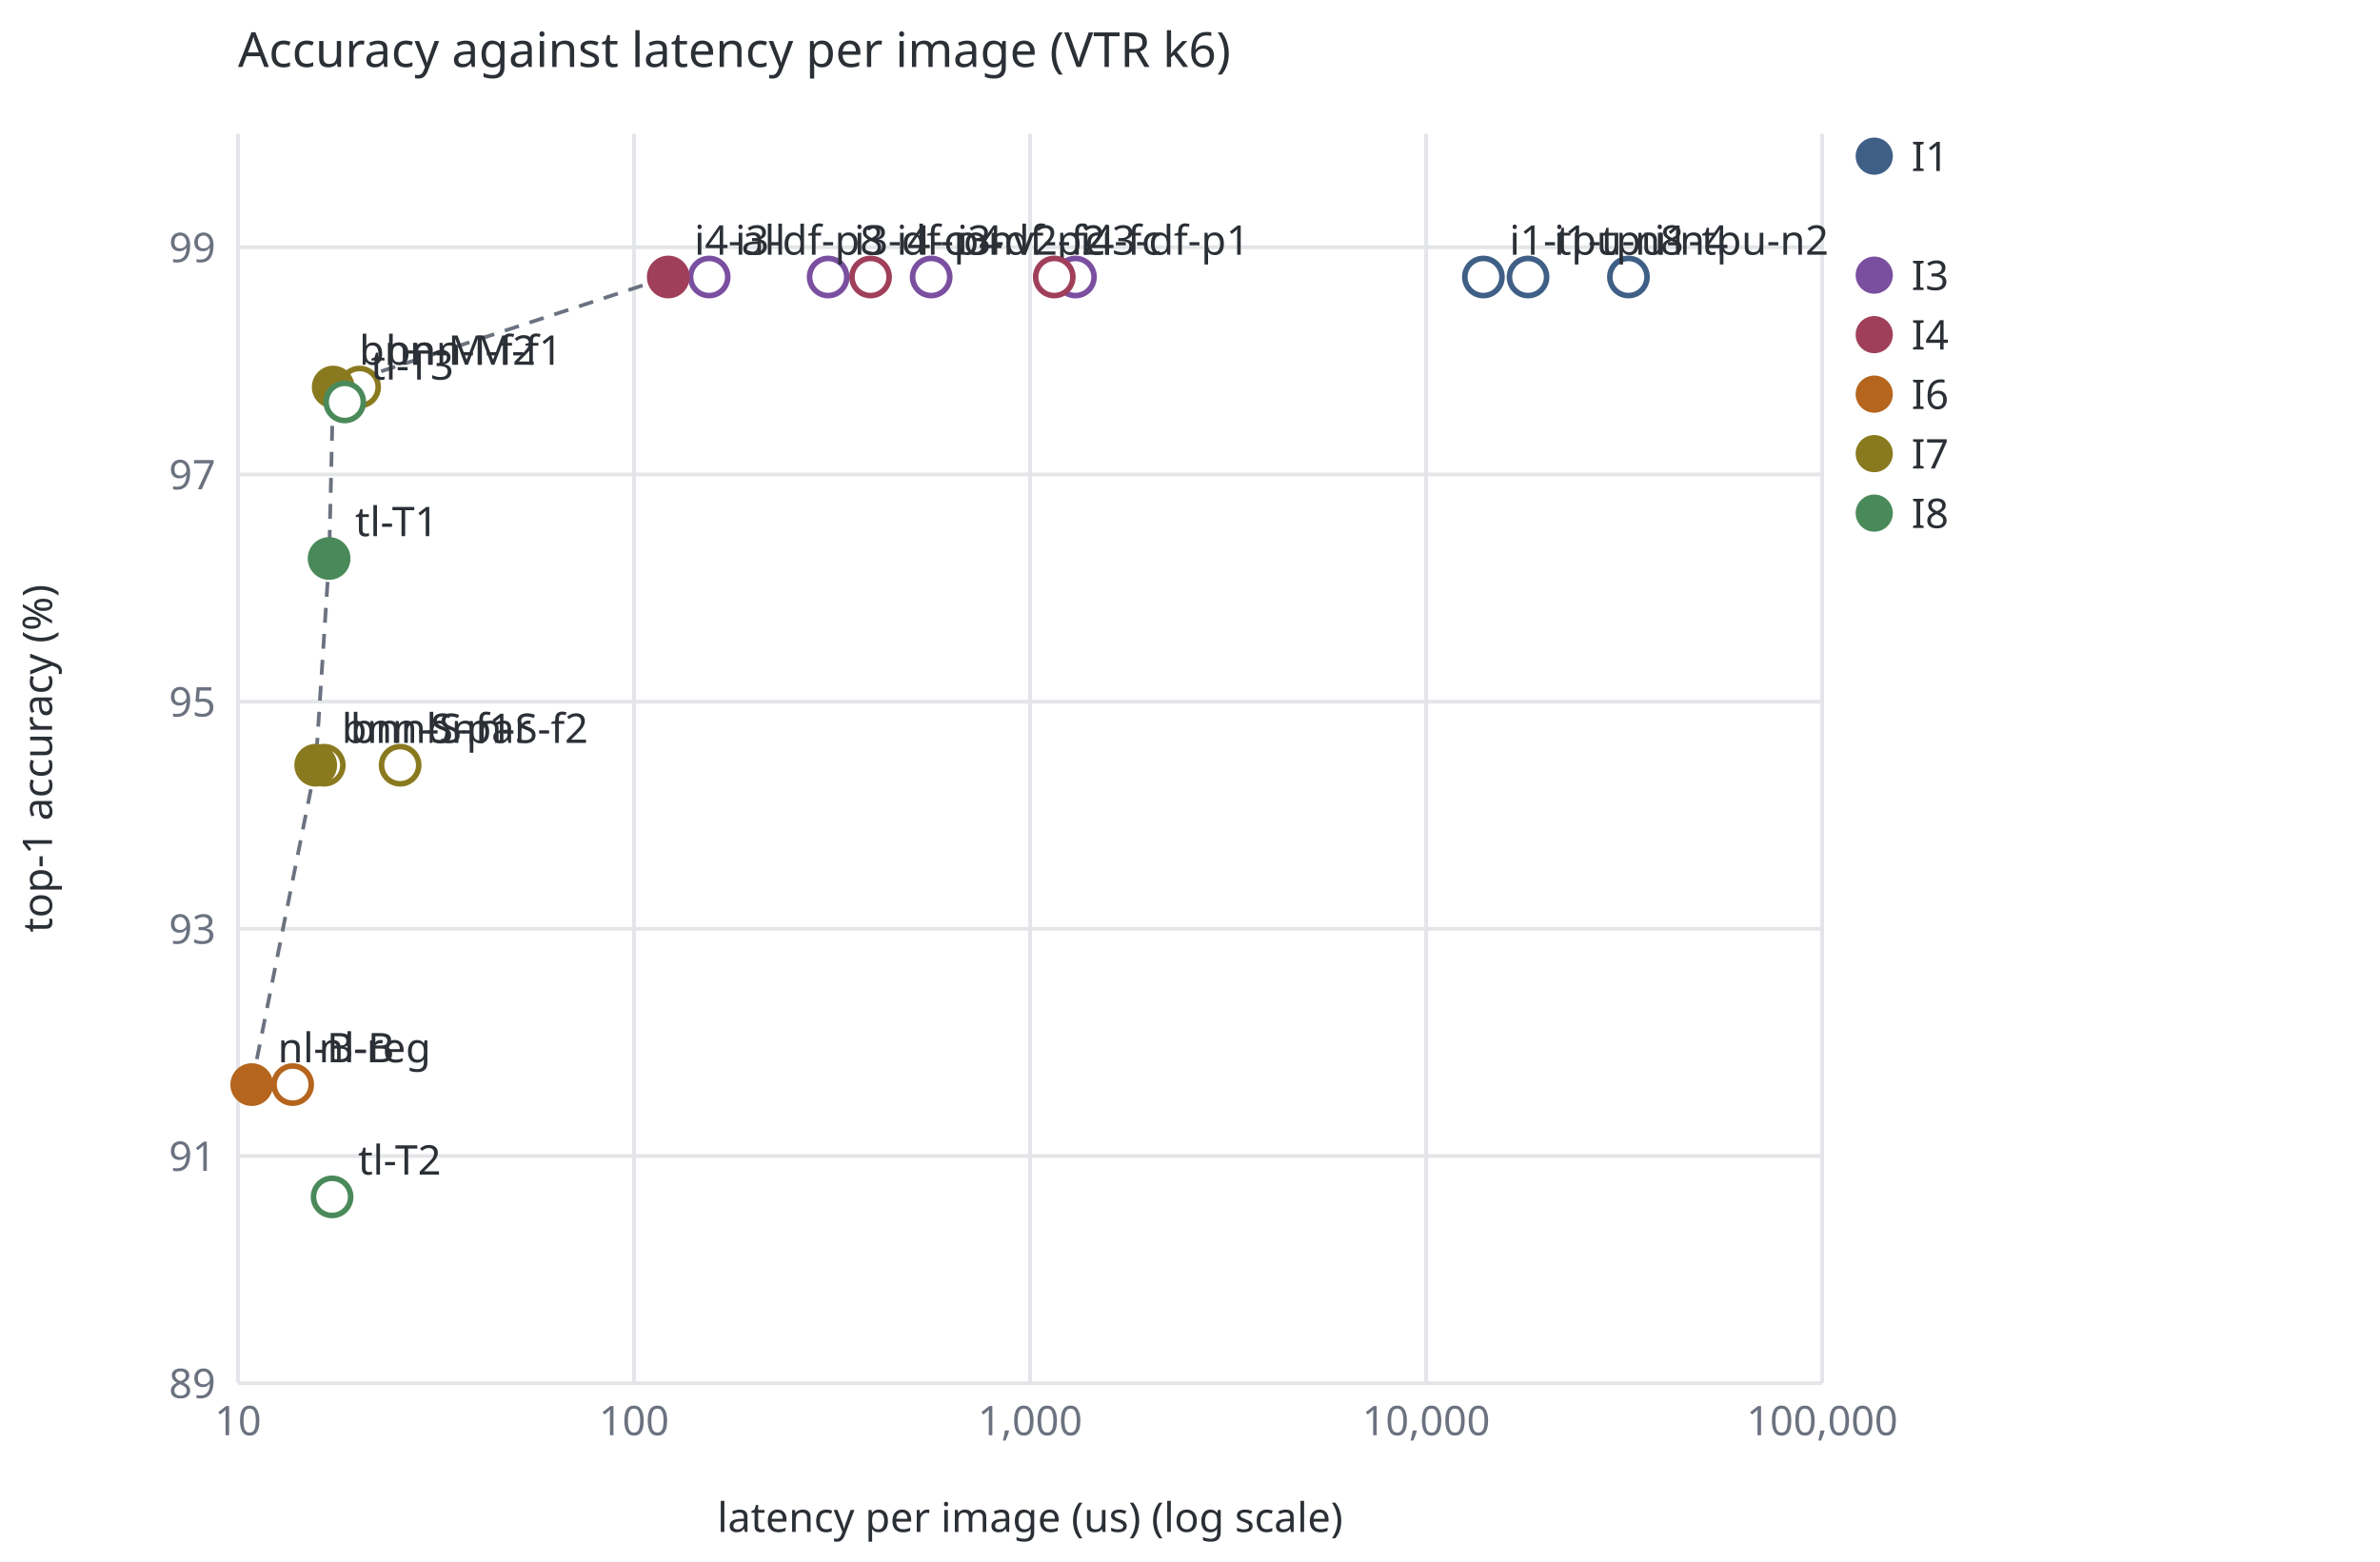
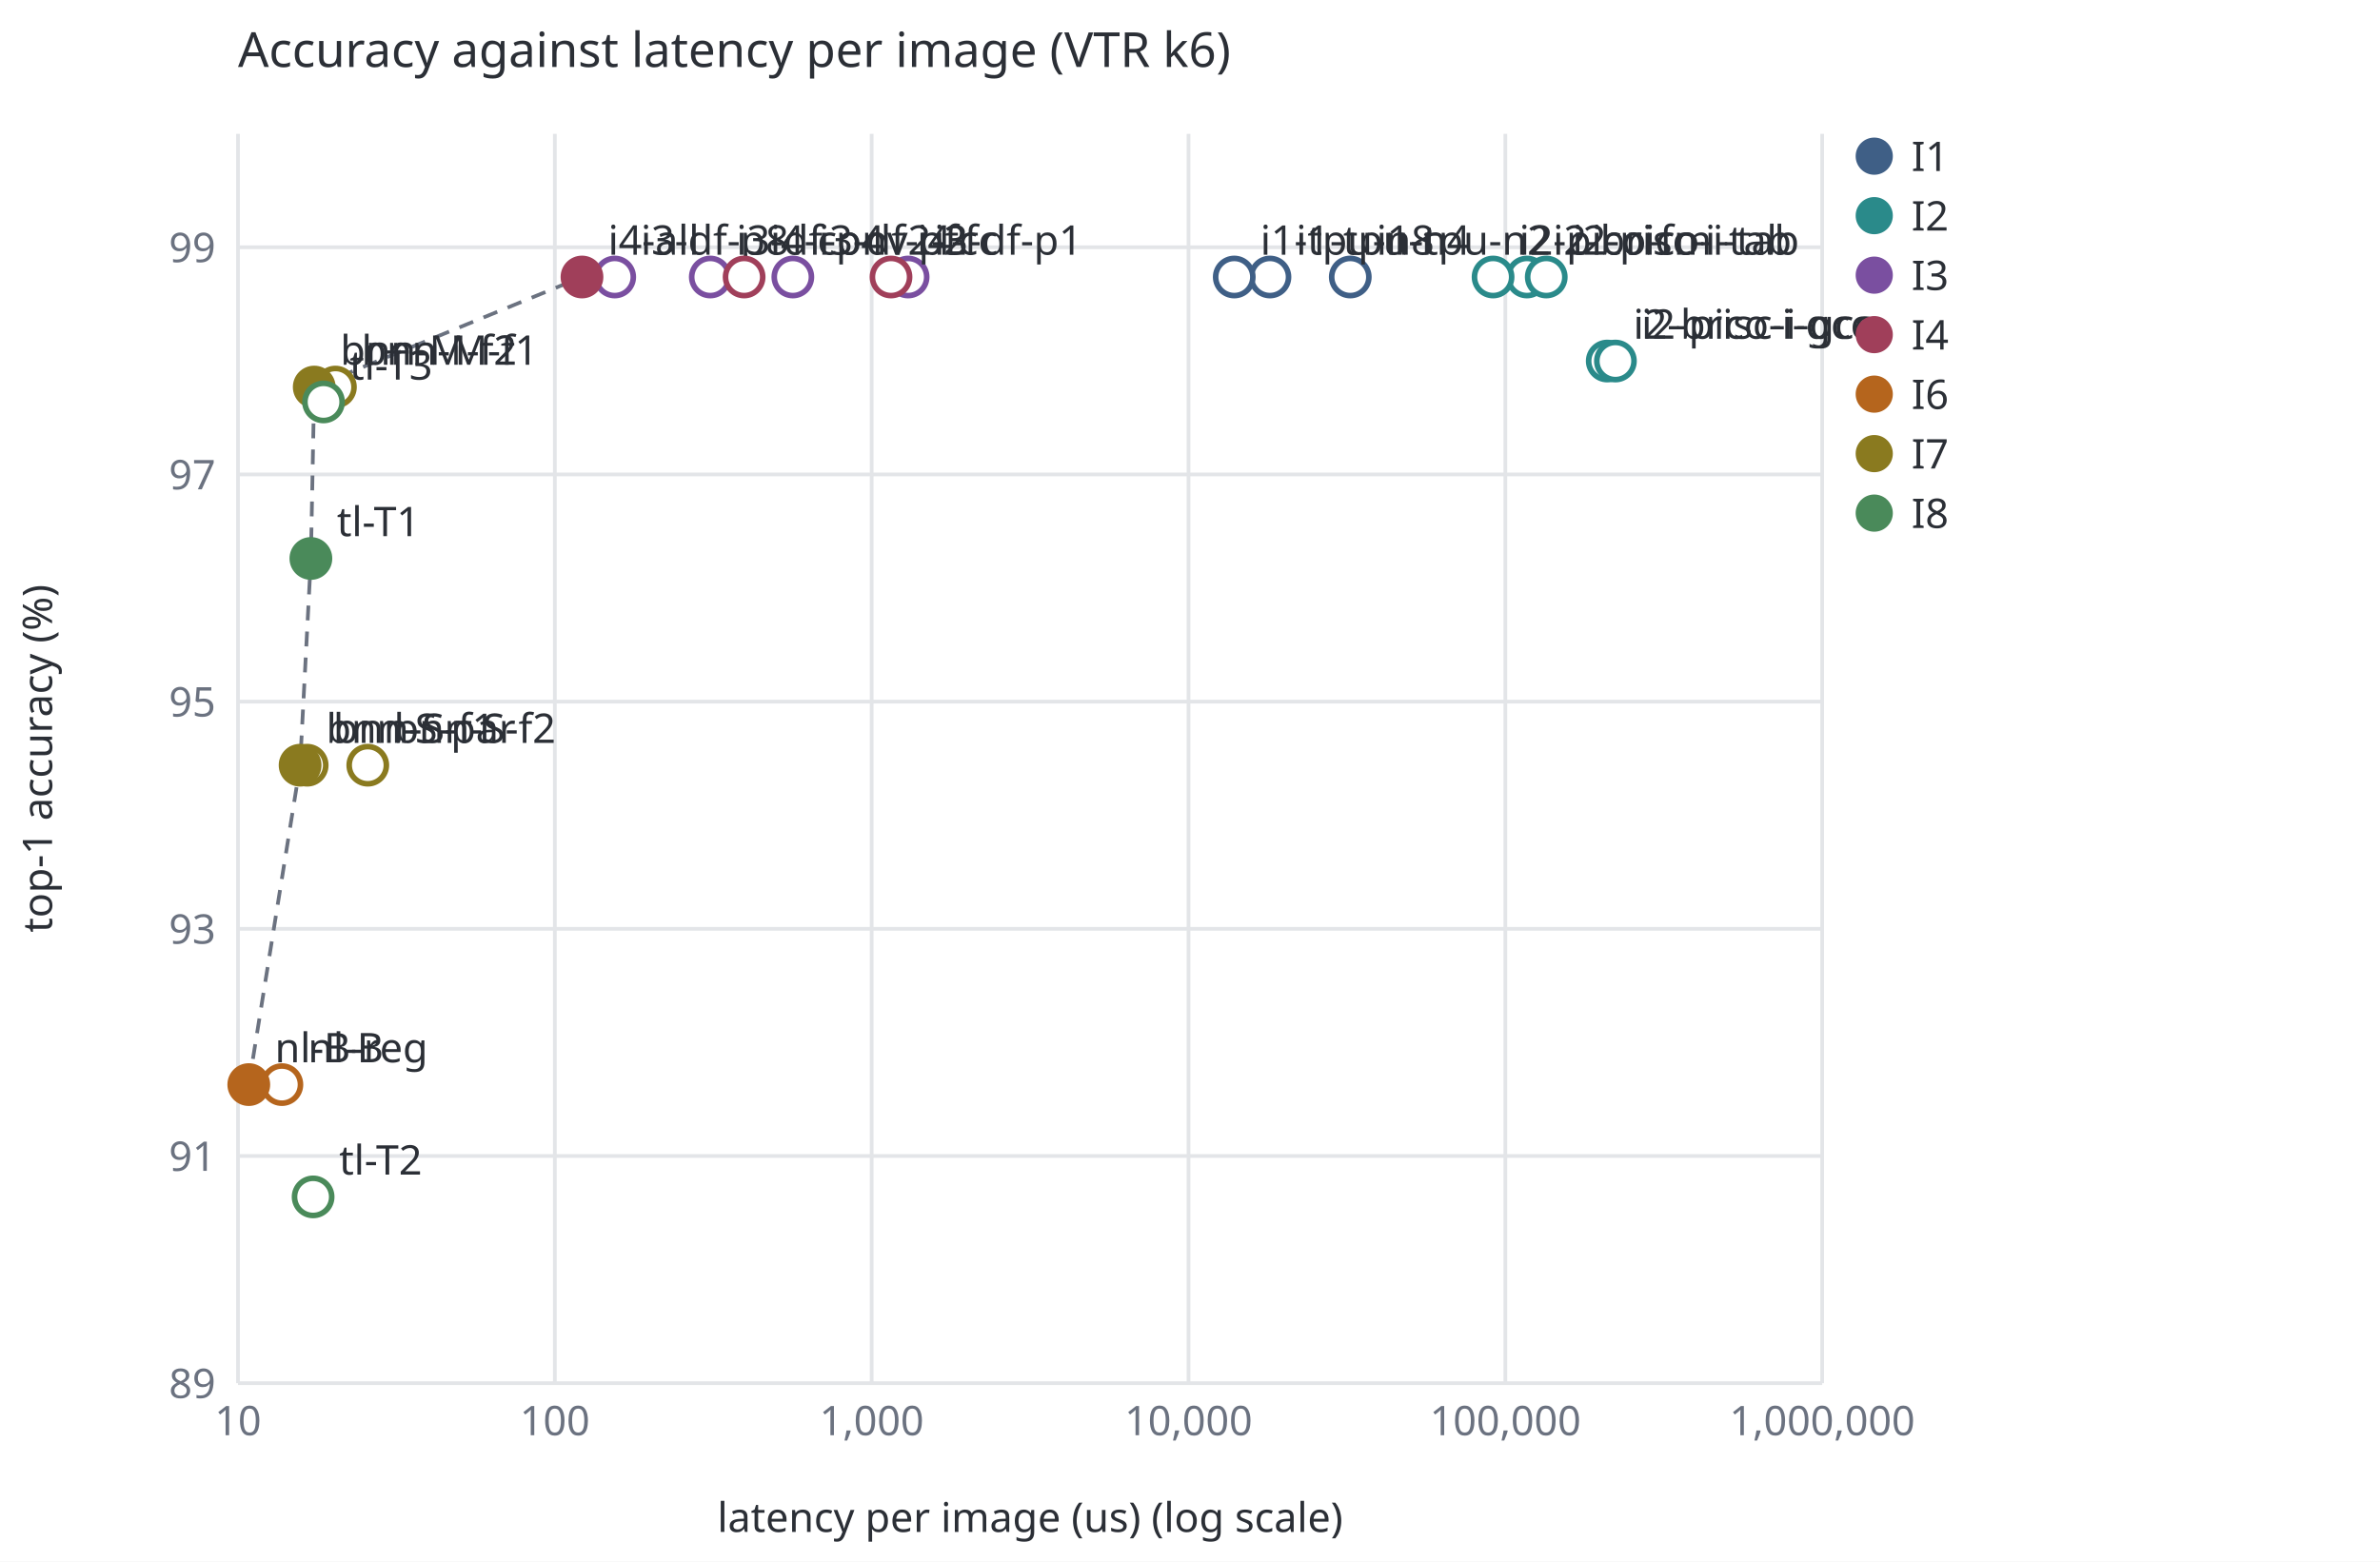
<svg xmlns="http://www.w3.org/2000/svg" viewBox="0 0 640 420" role="img" aria-label="Accuracy against latency per image (VTR k6)" font-family="sans-serif" font-size="11">
  <rect width="640" height="420" fill="#ffffff" />
  <text x="64" y="18" font-size="13" fill="#2b2f36">Accuracy against latency per image (VTR k6)</text>
  <line x1="64.0" x2="64.0" y1="36" y2="372" stroke="#e3e5e8" />
  <text x="64.0" y="386" text-anchor="middle" fill="#6b7280">10</text>
-   <line x1="170.5" x2="170.5" y1="36" y2="372" stroke="#e3e5e8" />
-   <text x="170.5" y="386" text-anchor="middle" fill="#6b7280">100</text>
-   <line x1="277.0" x2="277.0" y1="36" y2="372" stroke="#e3e5e8" />
-   <text x="277.0" y="386" text-anchor="middle" fill="#6b7280">1,000</text>
-   <line x1="383.5" x2="383.5" y1="36" y2="372" stroke="#e3e5e8" />
-   <text x="383.5" y="386" text-anchor="middle" fill="#6b7280">10,000</text>
+   <line x1="149.2" x2="149.2" y1="36" y2="372" stroke="#e3e5e8" />
+   <text x="149.2" y="386" text-anchor="middle" fill="#6b7280">100</text>
+   <line x1="234.4" x2="234.4" y1="36" y2="372" stroke="#e3e5e8" />
+   <text x="234.4" y="386" text-anchor="middle" fill="#6b7280">1,000</text>
+   <line x1="319.6" x2="319.6" y1="36" y2="372" stroke="#e3e5e8" />
+   <text x="319.6" y="386" text-anchor="middle" fill="#6b7280">10,000</text>
+   <line x1="404.8" x2="404.8" y1="36" y2="372" stroke="#e3e5e8" />
+   <text x="404.8" y="386" text-anchor="middle" fill="#6b7280">100,000</text>
  <line x1="490.0" x2="490.0" y1="36" y2="372" stroke="#e3e5e8" />
-   <text x="490.0" y="386" text-anchor="middle" fill="#6b7280">100,000</text>
+   <text x="490.0" y="386" text-anchor="middle" fill="#6b7280">1,000,000</text>
  <line x1="64" x2="490" y1="372.0" y2="372.0" stroke="#e3e5e8" />
  <text x="58" y="376.0" text-anchor="end" fill="#6b7280">89</text>
  <line x1="64" x2="490" y1="310.9" y2="310.9" stroke="#e3e5e8" />
  <text x="58" y="314.9" text-anchor="end" fill="#6b7280">91</text>
  <line x1="64" x2="490" y1="249.8" y2="249.8" stroke="#e3e5e8" />
  <text x="58" y="253.8" text-anchor="end" fill="#6b7280">93</text>
  <line x1="64" x2="490" y1="188.7" y2="188.7" stroke="#e3e5e8" />
  <text x="58" y="192.7" text-anchor="end" fill="#6b7280">95</text>
  <line x1="64" x2="490" y1="127.6" y2="127.6" stroke="#e3e5e8" />
  <text x="58" y="131.6" text-anchor="end" fill="#6b7280">97</text>
  <line x1="64" x2="490" y1="66.5" y2="66.5" stroke="#e3e5e8" />
  <text x="58" y="70.5" text-anchor="end" fill="#6b7280">99</text>
  <text x="277" y="412" text-anchor="middle" fill="#2b2f36">latency per image (us) (log scale)</text>
  <text transform="translate(14 204) rotate(-90)" text-anchor="middle" fill="#2b2f36">top-1 accuracy (%)</text>
-   <polyline points="67.7,291.7 84.9,205.8 88.5,150.2 89.6,104.1 179.7,74.5" fill="none" stroke="#6b7280" stroke-dasharray="4 3" />
+   <polyline points="66.9,291.7 80.7,205.8 83.6,150.2 84.5,104.1 156.5,74.5" fill="none" stroke="#6b7280" stroke-dasharray="4 3" />
  <g>
-     <circle cx="96.7" cy="104.1" r="5" fill="#ffffff" stroke="#8a7a1f" stroke-width="1.5" />
-     <text x="103.7" y="98.1" fill="#2b2f36">bnn-M-f1</text>
+     <circle cx="90.2" cy="104.1" r="5" fill="#ffffff" stroke="#8a7a1f" stroke-width="1.5" />
+     <text x="97.2" y="98.1" fill="#2b2f36">bnn-M-f1</text>
  </g>
  <g>
-     <circle cx="89.6" cy="104.1" r="5" fill="#8a7a1f" stroke="#8a7a1f" stroke-width="1.5" />
-     <text x="96.6" y="98.1" fill="#2b2f36">bnn-M-f2</text>
+     <circle cx="84.5" cy="104.1" r="5" fill="#8a7a1f" stroke="#8a7a1f" stroke-width="1.5" />
+     <text x="91.5" y="98.1" fill="#2b2f36">bnn-M-f2</text>
  </g>
  <g>
-     <circle cx="87.2" cy="205.8" r="5" fill="#ffffff" stroke="#8a7a1f" stroke-width="1.5" />
-     <text x="94.2" y="199.8" fill="#2b2f36">bnn-S-f1</text>
+     <circle cx="82.6" cy="205.8" r="5" fill="#ffffff" stroke="#8a7a1f" stroke-width="1.5" />
+     <text x="89.6" y="199.8" fill="#2b2f36">bnn-S-f1</text>
  </g>
  <g>
-     <circle cx="107.6" cy="205.8" r="5" fill="#ffffff" stroke="#8a7a1f" stroke-width="1.5" />
-     <text x="114.6" y="199.8" fill="#2b2f36">bnn-S-f2</text>
+     <circle cx="98.9" cy="205.8" r="5" fill="#ffffff" stroke="#8a7a1f" stroke-width="1.5" />
+     <text x="105.9" y="199.8" fill="#2b2f36">bnn-S-f2</text>
  </g>
  <g>
-     <circle cx="84.9" cy="205.8" r="5" fill="#8a7a1f" stroke="#8a7a1f" stroke-width="1.5" />
-     <text x="91.9" y="199.8" fill="#2b2f36">bnn-S-par</text>
+     <circle cx="80.7" cy="205.8" r="5" fill="#8a7a1f" stroke="#8a7a1f" stroke-width="1.5" />
+     <text x="87.7" y="199.8" fill="#2b2f36">bnn-S-par</text>
  </g>
  <g>
-     <circle cx="437.9" cy="74.5" r="5" fill="#ffffff" stroke="#3f5f86" stroke-width="1.5" />
-     <text x="444.9" y="68.5" fill="#2b2f36">i1-tpu-n2</text>
+     <circle cx="363.1" cy="74.5" r="5" fill="#ffffff" stroke="#3f5f86" stroke-width="1.5" />
+     <text x="370.1" y="68.5" fill="#2b2f36">i1-tpu-n2</text>
  </g>
  <g>
-     <circle cx="410.9" cy="74.5" r="5" fill="#ffffff" stroke="#3f5f86" stroke-width="1.5" />
-     <text x="417.9" y="68.5" fill="#2b2f36">i1-tpu-n4</text>
+     <circle cx="341.5" cy="74.5" r="5" fill="#ffffff" stroke="#3f5f86" stroke-width="1.5" />
+     <text x="348.5" y="68.5" fill="#2b2f36">i1-tpu-n4</text>
  </g>
  <g>
-     <circle cx="398.9" cy="74.5" r="5" fill="#ffffff" stroke="#3f5f86" stroke-width="1.5" />
-     <text x="405.9" y="68.5" fill="#2b2f36">i1-tpu-n8</text>
+     <circle cx="331.9" cy="74.5" r="5" fill="#ffffff" stroke="#3f5f86" stroke-width="1.5" />
+     <text x="338.9" y="68.5" fill="#2b2f36">i1-tpu-n8</text>
  </g>
  <g>
-     <circle cx="289.2" cy="74.5" r="5" fill="#ffffff" stroke="#7a4fa0" stroke-width="1.5" />
-     <text x="296.2" y="68.5" fill="#2b2f36">i3-df-p1</text>
+     <circle cx="432.2" cy="97.1" r="5" fill="#ffffff" stroke="#2a8a8a" stroke-width="1.5" />
+     <text x="439.2" y="91.1" fill="#2b2f36">i2-brisc-i-gcc</text>
  </g>
  <g>
-     <circle cx="250.4" cy="74.5" r="5" fill="#ffffff" stroke="#7a4fa0" stroke-width="1.5" />
-     <text x="257.4" y="68.5" fill="#2b2f36">i3-df-p2</text>
+     <circle cx="410.6" cy="74.5" r="5" fill="#ffffff" stroke="#2a8a8a" stroke-width="1.5" />
+     <text x="417.6" y="68.5" fill="#2b2f36">i2-brisc-i-tab</text>
  </g>
  <g>
-     <circle cx="222.7" cy="74.5" r="5" fill="#ffffff" stroke="#7a4fa0" stroke-width="1.5" />
-     <text x="229.7" y="68.5" fill="#2b2f36">i3-df-p4</text>
+     <circle cx="401.5" cy="74.5" r="5" fill="#ffffff" stroke="#2a8a8a" stroke-width="1.5" />
+     <text x="408.5" y="68.5" fill="#2b2f36">i2-pico-fm</text>
  </g>
  <g>
-     <circle cx="190.7" cy="74.5" r="5" fill="#ffffff" stroke="#7a4fa0" stroke-width="1.5" />
-     <text x="197.7" y="68.5" fill="#2b2f36">i3-df-p8</text>
+     <circle cx="434.4" cy="97.1" r="5" fill="#ffffff" stroke="#2a8a8a" stroke-width="1.5" />
+     <text x="441.4" y="91.1" fill="#2b2f36">i2-pico-i-gcc</text>
  </g>
  <g>
-     <circle cx="179.7" cy="74.5" r="5" fill="#a03f5a" stroke="#a03f5a" stroke-width="1.5" />
-     <text x="186.7" y="68.5" fill="#2b2f36">i4-all</text>
+     <circle cx="415.8" cy="74.5" r="5" fill="#ffffff" stroke="#2a8a8a" stroke-width="1.5" />
+     <text x="422.8" y="68.5" fill="#2b2f36">i2-pico-i-tab</text>
  </g>
  <g>
-     <circle cx="234.1" cy="74.5" r="5" fill="#ffffff" stroke="#a03f5a" stroke-width="1.5" />
-     <text x="241.1" y="68.5" fill="#2b2f36">i4-conv2-fc</text>
+     <circle cx="244.2" cy="74.5" r="5" fill="#ffffff" stroke="#7a4fa0" stroke-width="1.5" />
+     <text x="251.2" y="68.5" fill="#2b2f36">i3-df-p1</text>
  </g>
  <g>
-     <circle cx="283.5" cy="74.5" r="5" fill="#ffffff" stroke="#a03f5a" stroke-width="1.5" />
-     <text x="290.5" y="68.5" fill="#2b2f36">i4-fc</text>
+     <circle cx="213.2" cy="74.5" r="5" fill="#ffffff" stroke="#7a4fa0" stroke-width="1.5" />
+     <text x="220.2" y="68.5" fill="#2b2f36">i3-df-p2</text>
  </g>
  <g>
-     <circle cx="78.7" cy="291.7" r="5" fill="#ffffff" stroke="#b5651d" stroke-width="1.5" />
-     <text x="85.7" y="285.7" fill="#2b2f36">nl-B</text>
+     <circle cx="191.0" cy="74.5" r="5" fill="#ffffff" stroke="#7a4fa0" stroke-width="1.5" />
+     <text x="198.0" y="68.5" fill="#2b2f36">i3-df-p4</text>
  </g>
  <g>
-     <circle cx="67.7" cy="291.7" r="5" fill="#b5651d" stroke="#b5651d" stroke-width="1.5" />
-     <text x="74.7" y="285.7" fill="#2b2f36">nl-B-reg</text>
+     <circle cx="165.3" cy="74.5" r="5" fill="#ffffff" stroke="#7a4fa0" stroke-width="1.5" />
+     <text x="172.3" y="68.5" fill="#2b2f36">i3-df-p8</text>
  </g>
  <g>
-     <circle cx="88.5" cy="150.2" r="5" fill="#4a8a5a" stroke="#4a8a5a" stroke-width="1.5" />
-     <text x="95.5" y="144.2" fill="#2b2f36">tl-T1</text>
+     <circle cx="156.5" cy="74.5" r="5" fill="#a03f5a" stroke="#a03f5a" stroke-width="1.5" />
+     <text x="163.5" y="68.5" fill="#2b2f36">i4-all</text>
  </g>
  <g>
-     <circle cx="89.3" cy="321.9" r="5" fill="#ffffff" stroke="#4a8a5a" stroke-width="1.5" />
-     <text x="96.3" y="315.9" fill="#2b2f36">tl-T2</text>
+     <circle cx="200.1" cy="74.5" r="5" fill="#ffffff" stroke="#a03f5a" stroke-width="1.5" />
+     <text x="207.1" y="68.5" fill="#2b2f36">i4-conv2-fc</text>
  </g>
  <g>
-     <circle cx="92.7" cy="108.1" r="5" fill="#ffffff" stroke="#4a8a5a" stroke-width="1.5" />
-     <text x="99.7" y="102.1" fill="#2b2f36">tl-T3</text>
+     <circle cx="239.6" cy="74.5" r="5" fill="#ffffff" stroke="#a03f5a" stroke-width="1.5" />
+     <text x="246.6" y="68.5" fill="#2b2f36">i4-fc</text>
+   </g>
+   <g>
+     <circle cx="75.8" cy="291.7" r="5" fill="#ffffff" stroke="#b5651d" stroke-width="1.5" />
+     <text x="82.8" y="285.7" fill="#2b2f36">nl-B</text>
+   </g>
+   <g>
+     <circle cx="66.9" cy="291.7" r="5" fill="#b5651d" stroke="#b5651d" stroke-width="1.5" />
+     <text x="73.9" y="285.7" fill="#2b2f36">nl-B-reg</text>
+   </g>
+   <g>
+     <circle cx="83.6" cy="150.2" r="5" fill="#4a8a5a" stroke="#4a8a5a" stroke-width="1.5" />
+     <text x="90.6" y="144.2" fill="#2b2f36">tl-T1</text>
+   </g>
+   <g>
+     <circle cx="84.2" cy="321.9" r="5" fill="#ffffff" stroke="#4a8a5a" stroke-width="1.5" />
+     <text x="91.2" y="315.9" fill="#2b2f36">tl-T2</text>
+   </g>
+   <g>
+     <circle cx="87.0" cy="108.1" r="5" fill="#ffffff" stroke="#4a8a5a" stroke-width="1.5" />
+     <text x="94.0" y="102.1" fill="#2b2f36">tl-T3</text>
  </g>
  <circle cx="504" cy="42" r="5" fill="#3f5f86" />
  <text x="514" y="46" fill="#2b2f36">I1</text>
+   <circle cx="504" cy="58" r="5" fill="#2a8a8a" />
+   <text x="514" y="62" fill="#2b2f36">I2</text>
  <circle cx="504" cy="74" r="5" fill="#7a4fa0" />
  <text x="514" y="78" fill="#2b2f36">I3</text>
  <circle cx="504" cy="90" r="5" fill="#a03f5a" />
  <text x="514" y="94" fill="#2b2f36">I4</text>
  <circle cx="504" cy="106" r="5" fill="#b5651d" />
  <text x="514" y="110" fill="#2b2f36">I6</text>
  <circle cx="504" cy="122" r="5" fill="#8a7a1f" />
  <text x="514" y="126" fill="#2b2f36">I7</text>
  <circle cx="504" cy="138" r="5" fill="#4a8a5a" />
  <text x="514" y="142" fill="#2b2f36">I8</text>
</svg>
